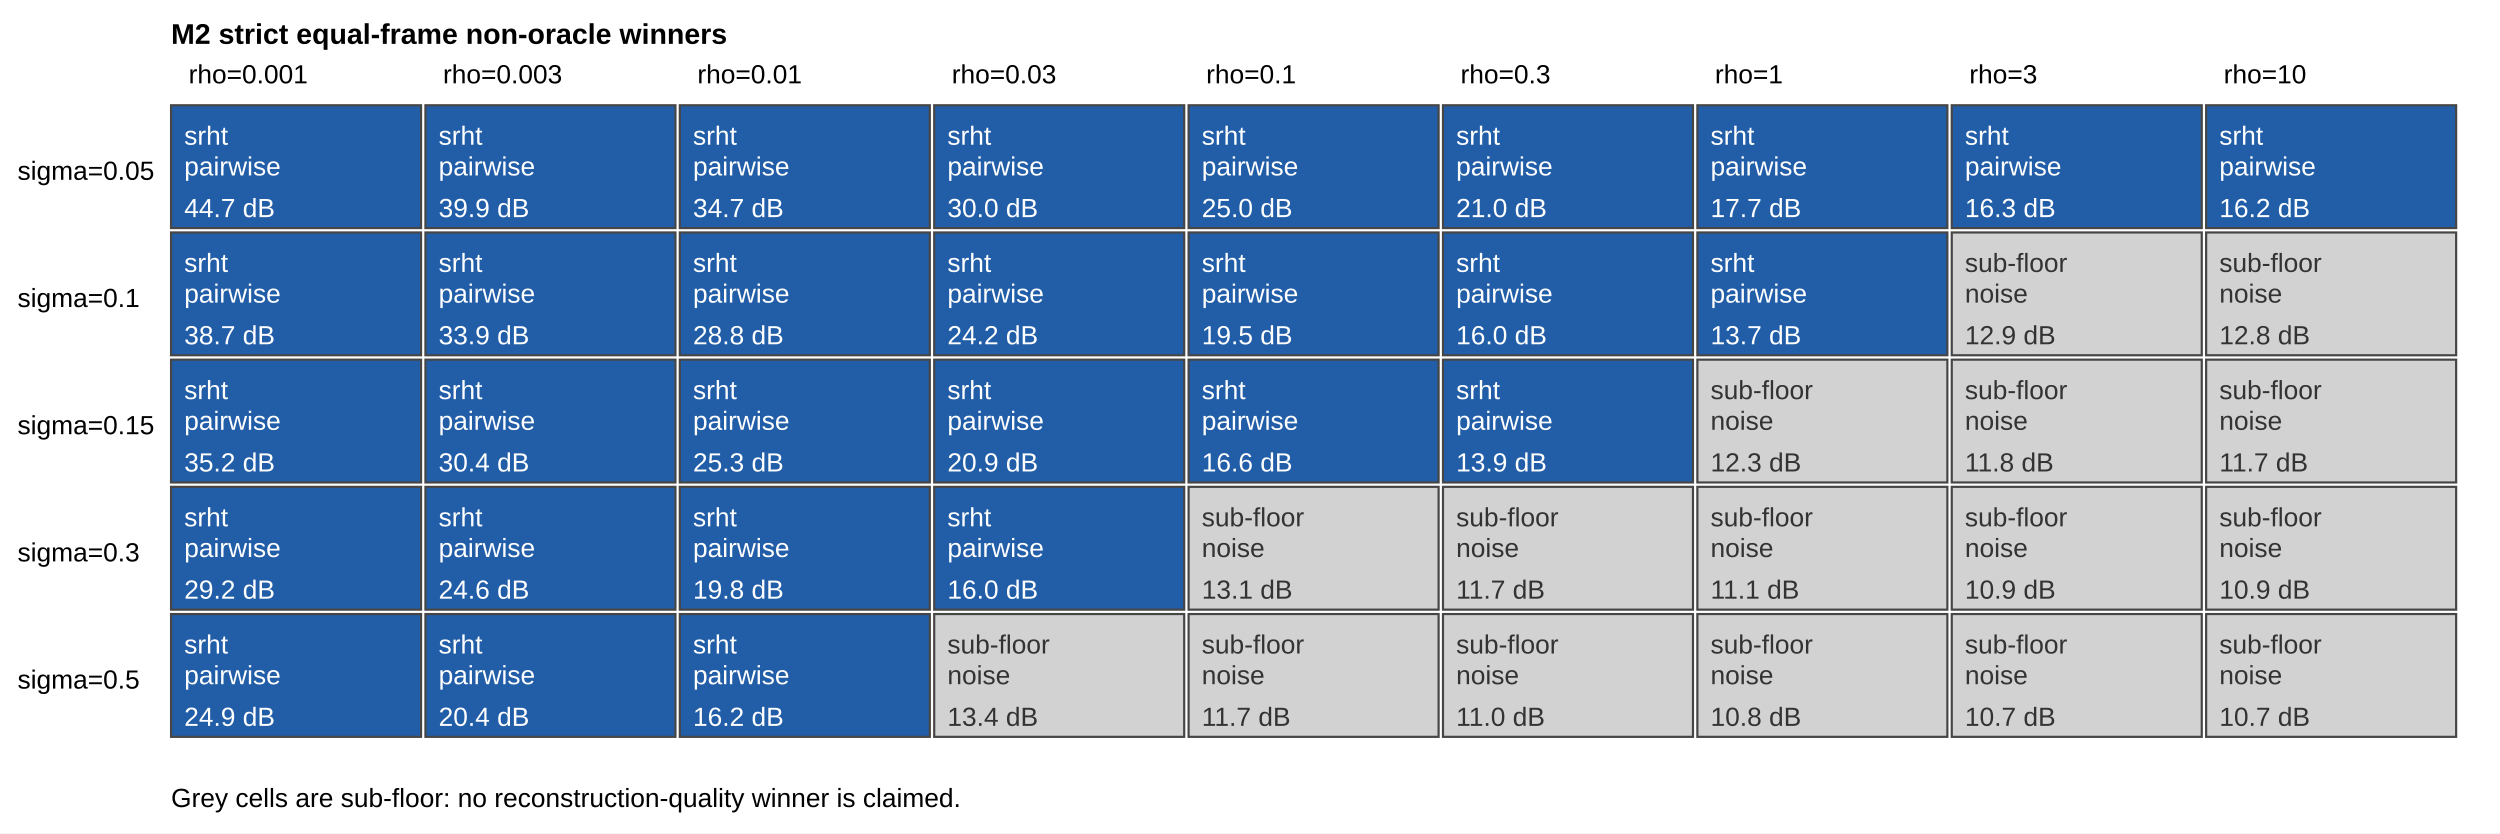
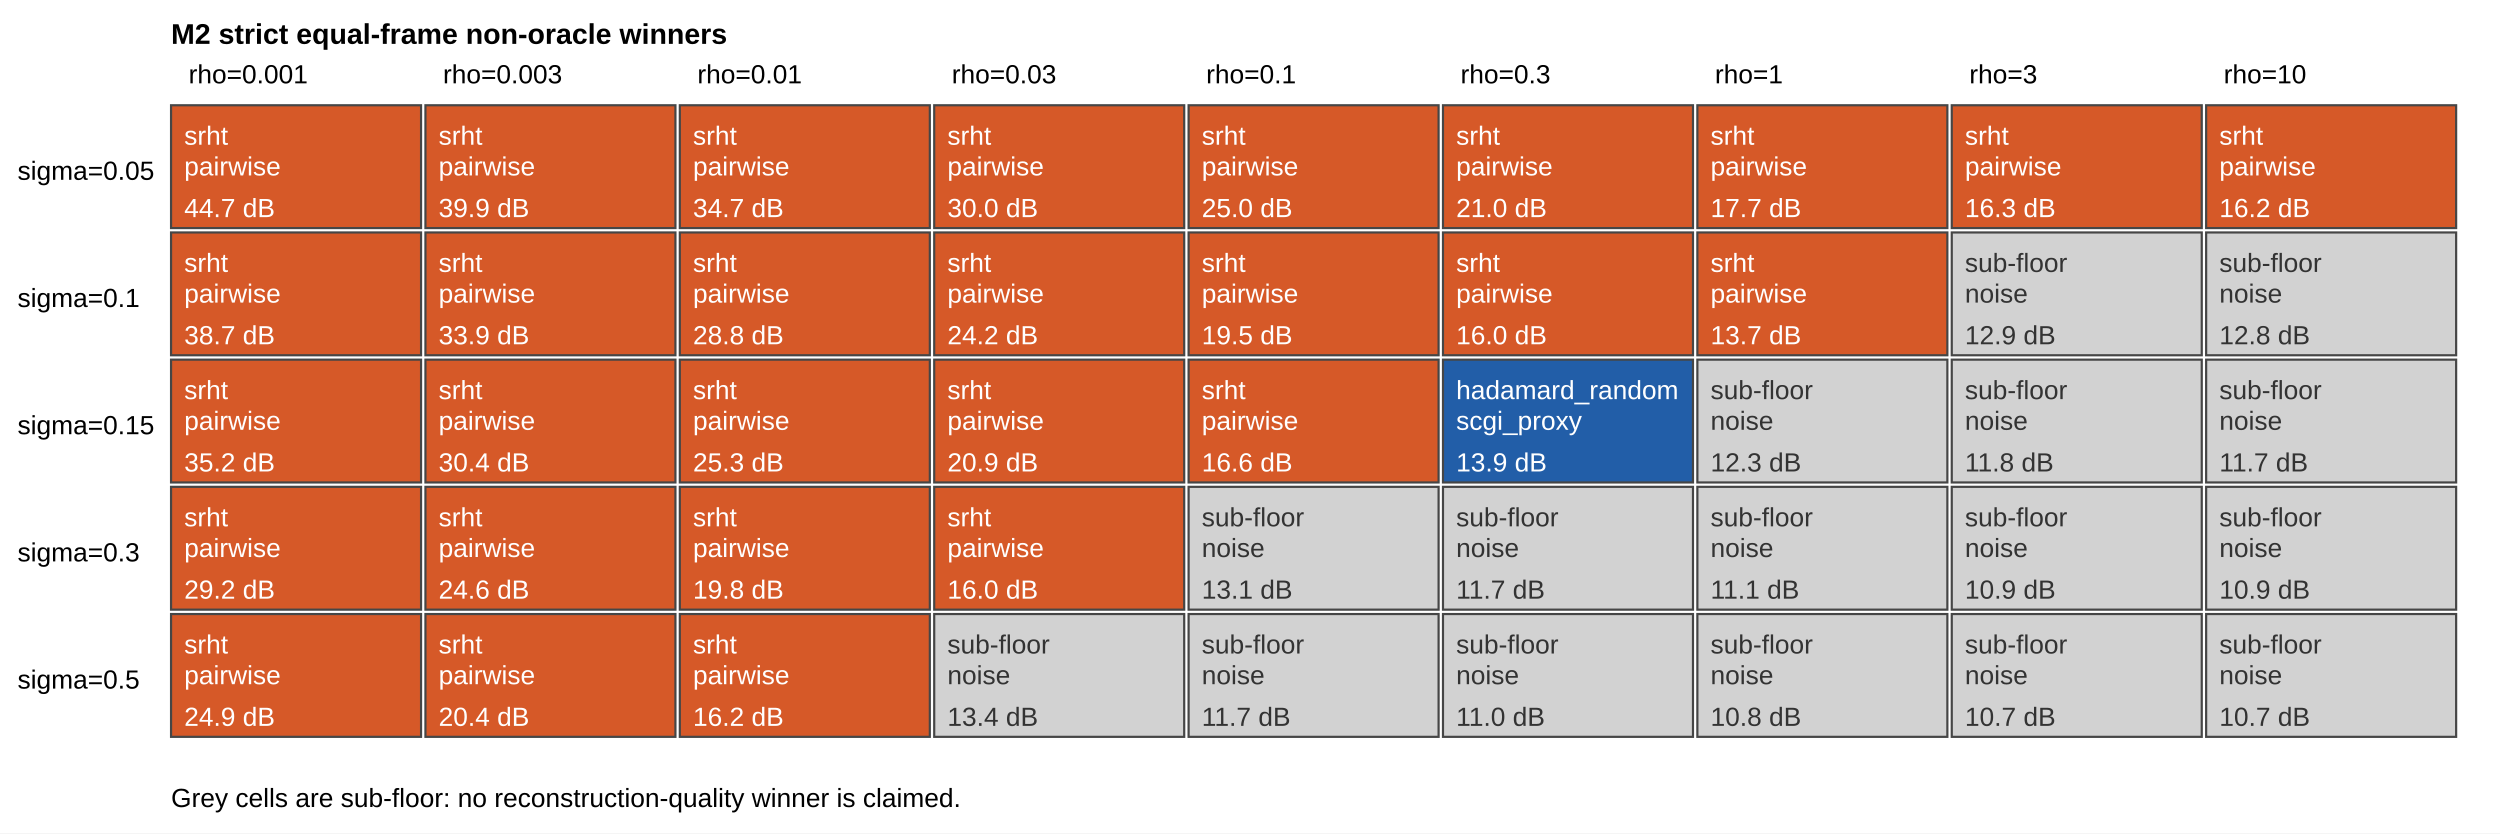
<svg xmlns="http://www.w3.org/2000/svg" width="1140" height="380" viewBox="0 0 1140 380">
  <rect width="100%" height="100%" fill="#ffffff" />
  <text x="78" y="20" font-family="Arial, Helvetica, sans-serif" font-size="13" font-weight="bold" fill="#000000">M2 strict equal-frame non-oracle winners</text>
  <text x="86" y="38" font-family="Arial, Helvetica, sans-serif" font-size="12" font-weight="normal" fill="#000000">rho=0.001</text>
  <text x="202" y="38" font-family="Arial, Helvetica, sans-serif" font-size="12" font-weight="normal" fill="#000000">rho=0.003</text>
  <text x="318" y="38" font-family="Arial, Helvetica, sans-serif" font-size="12" font-weight="normal" fill="#000000">rho=0.01</text>
  <text x="434" y="38" font-family="Arial, Helvetica, sans-serif" font-size="12" font-weight="normal" fill="#000000">rho=0.03</text>
  <text x="550" y="38" font-family="Arial, Helvetica, sans-serif" font-size="12" font-weight="normal" fill="#000000">rho=0.1</text>
  <text x="666" y="38" font-family="Arial, Helvetica, sans-serif" font-size="12" font-weight="normal" fill="#000000">rho=0.3</text>
  <text x="782" y="38" font-family="Arial, Helvetica, sans-serif" font-size="12" font-weight="normal" fill="#000000">rho=1</text>
  <text x="898" y="38" font-family="Arial, Helvetica, sans-serif" font-size="12" font-weight="normal" fill="#000000">rho=3</text>
  <text x="1014" y="38" font-family="Arial, Helvetica, sans-serif" font-size="12" font-weight="normal" fill="#000000">rho=10</text>
  <text x="8" y="82" font-family="Arial, Helvetica, sans-serif" font-size="12" font-weight="normal" fill="#000000">sigma=0.05</text>
  <text x="8" y="140" font-family="Arial, Helvetica, sans-serif" font-size="12" font-weight="normal" fill="#000000">sigma=0.1</text>
  <text x="8" y="198" font-family="Arial, Helvetica, sans-serif" font-size="12" font-weight="normal" fill="#000000">sigma=0.15</text>
  <text x="8" y="256" font-family="Arial, Helvetica, sans-serif" font-size="12" font-weight="normal" fill="#000000">sigma=0.3</text>
  <text x="8" y="314" font-family="Arial, Helvetica, sans-serif" font-size="12" font-weight="normal" fill="#000000">sigma=0.5</text>
-   <rect x="78" y="48" width="114" height="56" fill="#225ea8" stroke="#464646" />
+   <rect x="78" y="48" width="114" height="56" fill="#d65928" stroke="#464646" />
  <text x="84" y="66" font-family="Arial, Helvetica, sans-serif" font-size="12" font-weight="normal" fill="#ffffff">srht</text>
  <text x="84" y="80" font-family="Arial, Helvetica, sans-serif" font-size="12" font-weight="normal" fill="#ffffff">pairwise</text>
  <text x="84" y="99" font-family="Arial, Helvetica, sans-serif" font-size="12" font-weight="normal" fill="#ffffff">44.7 dB</text>
-   <rect x="194" y="48" width="114" height="56" fill="#225ea8" stroke="#464646" />
+   <rect x="194" y="48" width="114" height="56" fill="#d65928" stroke="#464646" />
  <text x="200" y="66" font-family="Arial, Helvetica, sans-serif" font-size="12" font-weight="normal" fill="#ffffff">srht</text>
  <text x="200" y="80" font-family="Arial, Helvetica, sans-serif" font-size="12" font-weight="normal" fill="#ffffff">pairwise</text>
  <text x="200" y="99" font-family="Arial, Helvetica, sans-serif" font-size="12" font-weight="normal" fill="#ffffff">39.9 dB</text>
-   <rect x="310" y="48" width="114" height="56" fill="#225ea8" stroke="#464646" />
+   <rect x="310" y="48" width="114" height="56" fill="#d65928" stroke="#464646" />
  <text x="316" y="66" font-family="Arial, Helvetica, sans-serif" font-size="12" font-weight="normal" fill="#ffffff">srht</text>
  <text x="316" y="80" font-family="Arial, Helvetica, sans-serif" font-size="12" font-weight="normal" fill="#ffffff">pairwise</text>
  <text x="316" y="99" font-family="Arial, Helvetica, sans-serif" font-size="12" font-weight="normal" fill="#ffffff">34.7 dB</text>
-   <rect x="426" y="48" width="114" height="56" fill="#225ea8" stroke="#464646" />
+   <rect x="426" y="48" width="114" height="56" fill="#d65928" stroke="#464646" />
  <text x="432" y="66" font-family="Arial, Helvetica, sans-serif" font-size="12" font-weight="normal" fill="#ffffff">srht</text>
  <text x="432" y="80" font-family="Arial, Helvetica, sans-serif" font-size="12" font-weight="normal" fill="#ffffff">pairwise</text>
  <text x="432" y="99" font-family="Arial, Helvetica, sans-serif" font-size="12" font-weight="normal" fill="#ffffff">30.0 dB</text>
-   <rect x="542" y="48" width="114" height="56" fill="#225ea8" stroke="#464646" />
+   <rect x="542" y="48" width="114" height="56" fill="#d65928" stroke="#464646" />
  <text x="548" y="66" font-family="Arial, Helvetica, sans-serif" font-size="12" font-weight="normal" fill="#ffffff">srht</text>
  <text x="548" y="80" font-family="Arial, Helvetica, sans-serif" font-size="12" font-weight="normal" fill="#ffffff">pairwise</text>
  <text x="548" y="99" font-family="Arial, Helvetica, sans-serif" font-size="12" font-weight="normal" fill="#ffffff">25.0 dB</text>
-   <rect x="658" y="48" width="114" height="56" fill="#225ea8" stroke="#464646" />
+   <rect x="658" y="48" width="114" height="56" fill="#d65928" stroke="#464646" />
  <text x="664" y="66" font-family="Arial, Helvetica, sans-serif" font-size="12" font-weight="normal" fill="#ffffff">srht</text>
  <text x="664" y="80" font-family="Arial, Helvetica, sans-serif" font-size="12" font-weight="normal" fill="#ffffff">pairwise</text>
  <text x="664" y="99" font-family="Arial, Helvetica, sans-serif" font-size="12" font-weight="normal" fill="#ffffff">21.0 dB</text>
-   <rect x="774" y="48" width="114" height="56" fill="#225ea8" stroke="#464646" />
+   <rect x="774" y="48" width="114" height="56" fill="#d65928" stroke="#464646" />
  <text x="780" y="66" font-family="Arial, Helvetica, sans-serif" font-size="12" font-weight="normal" fill="#ffffff">srht</text>
  <text x="780" y="80" font-family="Arial, Helvetica, sans-serif" font-size="12" font-weight="normal" fill="#ffffff">pairwise</text>
  <text x="780" y="99" font-family="Arial, Helvetica, sans-serif" font-size="12" font-weight="normal" fill="#ffffff">17.7 dB</text>
-   <rect x="890" y="48" width="114" height="56" fill="#225ea8" stroke="#464646" />
+   <rect x="890" y="48" width="114" height="56" fill="#d65928" stroke="#464646" />
  <text x="896" y="66" font-family="Arial, Helvetica, sans-serif" font-size="12" font-weight="normal" fill="#ffffff">srht</text>
  <text x="896" y="80" font-family="Arial, Helvetica, sans-serif" font-size="12" font-weight="normal" fill="#ffffff">pairwise</text>
  <text x="896" y="99" font-family="Arial, Helvetica, sans-serif" font-size="12" font-weight="normal" fill="#ffffff">16.3 dB</text>
-   <rect x="1006" y="48" width="114" height="56" fill="#225ea8" stroke="#464646" />
+   <rect x="1006" y="48" width="114" height="56" fill="#d65928" stroke="#464646" />
  <text x="1012" y="66" font-family="Arial, Helvetica, sans-serif" font-size="12" font-weight="normal" fill="#ffffff">srht</text>
  <text x="1012" y="80" font-family="Arial, Helvetica, sans-serif" font-size="12" font-weight="normal" fill="#ffffff">pairwise</text>
  <text x="1012" y="99" font-family="Arial, Helvetica, sans-serif" font-size="12" font-weight="normal" fill="#ffffff">16.2 dB</text>
-   <rect x="78" y="106" width="114" height="56" fill="#225ea8" stroke="#464646" />
+   <rect x="78" y="106" width="114" height="56" fill="#d65928" stroke="#464646" />
  <text x="84" y="124" font-family="Arial, Helvetica, sans-serif" font-size="12" font-weight="normal" fill="#ffffff">srht</text>
  <text x="84" y="138" font-family="Arial, Helvetica, sans-serif" font-size="12" font-weight="normal" fill="#ffffff">pairwise</text>
  <text x="84" y="157" font-family="Arial, Helvetica, sans-serif" font-size="12" font-weight="normal" fill="#ffffff">38.7 dB</text>
-   <rect x="194" y="106" width="114" height="56" fill="#225ea8" stroke="#464646" />
+   <rect x="194" y="106" width="114" height="56" fill="#d65928" stroke="#464646" />
  <text x="200" y="124" font-family="Arial, Helvetica, sans-serif" font-size="12" font-weight="normal" fill="#ffffff">srht</text>
  <text x="200" y="138" font-family="Arial, Helvetica, sans-serif" font-size="12" font-weight="normal" fill="#ffffff">pairwise</text>
  <text x="200" y="157" font-family="Arial, Helvetica, sans-serif" font-size="12" font-weight="normal" fill="#ffffff">33.9 dB</text>
-   <rect x="310" y="106" width="114" height="56" fill="#225ea8" stroke="#464646" />
+   <rect x="310" y="106" width="114" height="56" fill="#d65928" stroke="#464646" />
  <text x="316" y="124" font-family="Arial, Helvetica, sans-serif" font-size="12" font-weight="normal" fill="#ffffff">srht</text>
  <text x="316" y="138" font-family="Arial, Helvetica, sans-serif" font-size="12" font-weight="normal" fill="#ffffff">pairwise</text>
  <text x="316" y="157" font-family="Arial, Helvetica, sans-serif" font-size="12" font-weight="normal" fill="#ffffff">28.8 dB</text>
-   <rect x="426" y="106" width="114" height="56" fill="#225ea8" stroke="#464646" />
+   <rect x="426" y="106" width="114" height="56" fill="#d65928" stroke="#464646" />
  <text x="432" y="124" font-family="Arial, Helvetica, sans-serif" font-size="12" font-weight="normal" fill="#ffffff">srht</text>
  <text x="432" y="138" font-family="Arial, Helvetica, sans-serif" font-size="12" font-weight="normal" fill="#ffffff">pairwise</text>
  <text x="432" y="157" font-family="Arial, Helvetica, sans-serif" font-size="12" font-weight="normal" fill="#ffffff">24.2 dB</text>
-   <rect x="542" y="106" width="114" height="56" fill="#225ea8" stroke="#464646" />
+   <rect x="542" y="106" width="114" height="56" fill="#d65928" stroke="#464646" />
  <text x="548" y="124" font-family="Arial, Helvetica, sans-serif" font-size="12" font-weight="normal" fill="#ffffff">srht</text>
  <text x="548" y="138" font-family="Arial, Helvetica, sans-serif" font-size="12" font-weight="normal" fill="#ffffff">pairwise</text>
  <text x="548" y="157" font-family="Arial, Helvetica, sans-serif" font-size="12" font-weight="normal" fill="#ffffff">19.5 dB</text>
-   <rect x="658" y="106" width="114" height="56" fill="#225ea8" stroke="#464646" />
+   <rect x="658" y="106" width="114" height="56" fill="#d65928" stroke="#464646" />
  <text x="664" y="124" font-family="Arial, Helvetica, sans-serif" font-size="12" font-weight="normal" fill="#ffffff">srht</text>
  <text x="664" y="138" font-family="Arial, Helvetica, sans-serif" font-size="12" font-weight="normal" fill="#ffffff">pairwise</text>
  <text x="664" y="157" font-family="Arial, Helvetica, sans-serif" font-size="12" font-weight="normal" fill="#ffffff">16.0 dB</text>
-   <rect x="774" y="106" width="114" height="56" fill="#225ea8" stroke="#464646" />
+   <rect x="774" y="106" width="114" height="56" fill="#d65928" stroke="#464646" />
  <text x="780" y="124" font-family="Arial, Helvetica, sans-serif" font-size="12" font-weight="normal" fill="#ffffff">srht</text>
  <text x="780" y="138" font-family="Arial, Helvetica, sans-serif" font-size="12" font-weight="normal" fill="#ffffff">pairwise</text>
  <text x="780" y="157" font-family="Arial, Helvetica, sans-serif" font-size="12" font-weight="normal" fill="#ffffff">13.7 dB</text>
  <rect x="890" y="106" width="114" height="56" fill="#d2d2d2" stroke="#464646" />
  <text x="896" y="124" font-family="Arial, Helvetica, sans-serif" font-size="12" font-weight="normal" fill="#333333">sub-floor</text>
  <text x="896" y="138" font-family="Arial, Helvetica, sans-serif" font-size="12" font-weight="normal" fill="#333333">noise</text>
  <text x="896" y="157" font-family="Arial, Helvetica, sans-serif" font-size="12" font-weight="normal" fill="#333333">12.9 dB</text>
  <rect x="1006" y="106" width="114" height="56" fill="#d2d2d2" stroke="#464646" />
  <text x="1012" y="124" font-family="Arial, Helvetica, sans-serif" font-size="12" font-weight="normal" fill="#333333">sub-floor</text>
  <text x="1012" y="138" font-family="Arial, Helvetica, sans-serif" font-size="12" font-weight="normal" fill="#333333">noise</text>
  <text x="1012" y="157" font-family="Arial, Helvetica, sans-serif" font-size="12" font-weight="normal" fill="#333333">12.8 dB</text>
-   <rect x="78" y="164" width="114" height="56" fill="#225ea8" stroke="#464646" />
+   <rect x="78" y="164" width="114" height="56" fill="#d65928" stroke="#464646" />
  <text x="84" y="182" font-family="Arial, Helvetica, sans-serif" font-size="12" font-weight="normal" fill="#ffffff">srht</text>
  <text x="84" y="196" font-family="Arial, Helvetica, sans-serif" font-size="12" font-weight="normal" fill="#ffffff">pairwise</text>
  <text x="84" y="215" font-family="Arial, Helvetica, sans-serif" font-size="12" font-weight="normal" fill="#ffffff">35.2 dB</text>
-   <rect x="194" y="164" width="114" height="56" fill="#225ea8" stroke="#464646" />
+   <rect x="194" y="164" width="114" height="56" fill="#d65928" stroke="#464646" />
  <text x="200" y="182" font-family="Arial, Helvetica, sans-serif" font-size="12" font-weight="normal" fill="#ffffff">srht</text>
  <text x="200" y="196" font-family="Arial, Helvetica, sans-serif" font-size="12" font-weight="normal" fill="#ffffff">pairwise</text>
  <text x="200" y="215" font-family="Arial, Helvetica, sans-serif" font-size="12" font-weight="normal" fill="#ffffff">30.4 dB</text>
-   <rect x="310" y="164" width="114" height="56" fill="#225ea8" stroke="#464646" />
+   <rect x="310" y="164" width="114" height="56" fill="#d65928" stroke="#464646" />
  <text x="316" y="182" font-family="Arial, Helvetica, sans-serif" font-size="12" font-weight="normal" fill="#ffffff">srht</text>
  <text x="316" y="196" font-family="Arial, Helvetica, sans-serif" font-size="12" font-weight="normal" fill="#ffffff">pairwise</text>
  <text x="316" y="215" font-family="Arial, Helvetica, sans-serif" font-size="12" font-weight="normal" fill="#ffffff">25.3 dB</text>
-   <rect x="426" y="164" width="114" height="56" fill="#225ea8" stroke="#464646" />
+   <rect x="426" y="164" width="114" height="56" fill="#d65928" stroke="#464646" />
  <text x="432" y="182" font-family="Arial, Helvetica, sans-serif" font-size="12" font-weight="normal" fill="#ffffff">srht</text>
  <text x="432" y="196" font-family="Arial, Helvetica, sans-serif" font-size="12" font-weight="normal" fill="#ffffff">pairwise</text>
  <text x="432" y="215" font-family="Arial, Helvetica, sans-serif" font-size="12" font-weight="normal" fill="#ffffff">20.9 dB</text>
-   <rect x="542" y="164" width="114" height="56" fill="#225ea8" stroke="#464646" />
+   <rect x="542" y="164" width="114" height="56" fill="#d65928" stroke="#464646" />
  <text x="548" y="182" font-family="Arial, Helvetica, sans-serif" font-size="12" font-weight="normal" fill="#ffffff">srht</text>
  <text x="548" y="196" font-family="Arial, Helvetica, sans-serif" font-size="12" font-weight="normal" fill="#ffffff">pairwise</text>
  <text x="548" y="215" font-family="Arial, Helvetica, sans-serif" font-size="12" font-weight="normal" fill="#ffffff">16.6 dB</text>
  <rect x="658" y="164" width="114" height="56" fill="#225ea8" stroke="#464646" />
-   <text x="664" y="182" font-family="Arial, Helvetica, sans-serif" font-size="12" font-weight="normal" fill="#ffffff">srht</text>
-   <text x="664" y="196" font-family="Arial, Helvetica, sans-serif" font-size="12" font-weight="normal" fill="#ffffff">pairwise</text>
+   <text x="664" y="182" font-family="Arial, Helvetica, sans-serif" font-size="12" font-weight="normal" fill="#ffffff">hadamard_random</text>
+   <text x="664" y="196" font-family="Arial, Helvetica, sans-serif" font-size="12" font-weight="normal" fill="#ffffff">scgi_proxy</text>
  <text x="664" y="215" font-family="Arial, Helvetica, sans-serif" font-size="12" font-weight="normal" fill="#ffffff">13.9 dB</text>
  <rect x="774" y="164" width="114" height="56" fill="#d2d2d2" stroke="#464646" />
  <text x="780" y="182" font-family="Arial, Helvetica, sans-serif" font-size="12" font-weight="normal" fill="#333333">sub-floor</text>
  <text x="780" y="196" font-family="Arial, Helvetica, sans-serif" font-size="12" font-weight="normal" fill="#333333">noise</text>
  <text x="780" y="215" font-family="Arial, Helvetica, sans-serif" font-size="12" font-weight="normal" fill="#333333">12.3 dB</text>
  <rect x="890" y="164" width="114" height="56" fill="#d2d2d2" stroke="#464646" />
  <text x="896" y="182" font-family="Arial, Helvetica, sans-serif" font-size="12" font-weight="normal" fill="#333333">sub-floor</text>
  <text x="896" y="196" font-family="Arial, Helvetica, sans-serif" font-size="12" font-weight="normal" fill="#333333">noise</text>
  <text x="896" y="215" font-family="Arial, Helvetica, sans-serif" font-size="12" font-weight="normal" fill="#333333">11.8 dB</text>
  <rect x="1006" y="164" width="114" height="56" fill="#d2d2d2" stroke="#464646" />
  <text x="1012" y="182" font-family="Arial, Helvetica, sans-serif" font-size="12" font-weight="normal" fill="#333333">sub-floor</text>
  <text x="1012" y="196" font-family="Arial, Helvetica, sans-serif" font-size="12" font-weight="normal" fill="#333333">noise</text>
  <text x="1012" y="215" font-family="Arial, Helvetica, sans-serif" font-size="12" font-weight="normal" fill="#333333">11.7 dB</text>
-   <rect x="78" y="222" width="114" height="56" fill="#225ea8" stroke="#464646" />
+   <rect x="78" y="222" width="114" height="56" fill="#d65928" stroke="#464646" />
  <text x="84" y="240" font-family="Arial, Helvetica, sans-serif" font-size="12" font-weight="normal" fill="#ffffff">srht</text>
  <text x="84" y="254" font-family="Arial, Helvetica, sans-serif" font-size="12" font-weight="normal" fill="#ffffff">pairwise</text>
  <text x="84" y="273" font-family="Arial, Helvetica, sans-serif" font-size="12" font-weight="normal" fill="#ffffff">29.2 dB</text>
-   <rect x="194" y="222" width="114" height="56" fill="#225ea8" stroke="#464646" />
+   <rect x="194" y="222" width="114" height="56" fill="#d65928" stroke="#464646" />
  <text x="200" y="240" font-family="Arial, Helvetica, sans-serif" font-size="12" font-weight="normal" fill="#ffffff">srht</text>
  <text x="200" y="254" font-family="Arial, Helvetica, sans-serif" font-size="12" font-weight="normal" fill="#ffffff">pairwise</text>
  <text x="200" y="273" font-family="Arial, Helvetica, sans-serif" font-size="12" font-weight="normal" fill="#ffffff">24.6 dB</text>
-   <rect x="310" y="222" width="114" height="56" fill="#225ea8" stroke="#464646" />
+   <rect x="310" y="222" width="114" height="56" fill="#d65928" stroke="#464646" />
  <text x="316" y="240" font-family="Arial, Helvetica, sans-serif" font-size="12" font-weight="normal" fill="#ffffff">srht</text>
  <text x="316" y="254" font-family="Arial, Helvetica, sans-serif" font-size="12" font-weight="normal" fill="#ffffff">pairwise</text>
  <text x="316" y="273" font-family="Arial, Helvetica, sans-serif" font-size="12" font-weight="normal" fill="#ffffff">19.8 dB</text>
-   <rect x="426" y="222" width="114" height="56" fill="#225ea8" stroke="#464646" />
+   <rect x="426" y="222" width="114" height="56" fill="#d65928" stroke="#464646" />
  <text x="432" y="240" font-family="Arial, Helvetica, sans-serif" font-size="12" font-weight="normal" fill="#ffffff">srht</text>
  <text x="432" y="254" font-family="Arial, Helvetica, sans-serif" font-size="12" font-weight="normal" fill="#ffffff">pairwise</text>
  <text x="432" y="273" font-family="Arial, Helvetica, sans-serif" font-size="12" font-weight="normal" fill="#ffffff">16.0 dB</text>
  <rect x="542" y="222" width="114" height="56" fill="#d2d2d2" stroke="#464646" />
  <text x="548" y="240" font-family="Arial, Helvetica, sans-serif" font-size="12" font-weight="normal" fill="#333333">sub-floor</text>
  <text x="548" y="254" font-family="Arial, Helvetica, sans-serif" font-size="12" font-weight="normal" fill="#333333">noise</text>
  <text x="548" y="273" font-family="Arial, Helvetica, sans-serif" font-size="12" font-weight="normal" fill="#333333">13.1 dB</text>
  <rect x="658" y="222" width="114" height="56" fill="#d2d2d2" stroke="#464646" />
  <text x="664" y="240" font-family="Arial, Helvetica, sans-serif" font-size="12" font-weight="normal" fill="#333333">sub-floor</text>
  <text x="664" y="254" font-family="Arial, Helvetica, sans-serif" font-size="12" font-weight="normal" fill="#333333">noise</text>
  <text x="664" y="273" font-family="Arial, Helvetica, sans-serif" font-size="12" font-weight="normal" fill="#333333">11.7 dB</text>
  <rect x="774" y="222" width="114" height="56" fill="#d2d2d2" stroke="#464646" />
  <text x="780" y="240" font-family="Arial, Helvetica, sans-serif" font-size="12" font-weight="normal" fill="#333333">sub-floor</text>
  <text x="780" y="254" font-family="Arial, Helvetica, sans-serif" font-size="12" font-weight="normal" fill="#333333">noise</text>
  <text x="780" y="273" font-family="Arial, Helvetica, sans-serif" font-size="12" font-weight="normal" fill="#333333">11.1 dB</text>
  <rect x="890" y="222" width="114" height="56" fill="#d2d2d2" stroke="#464646" />
  <text x="896" y="240" font-family="Arial, Helvetica, sans-serif" font-size="12" font-weight="normal" fill="#333333">sub-floor</text>
  <text x="896" y="254" font-family="Arial, Helvetica, sans-serif" font-size="12" font-weight="normal" fill="#333333">noise</text>
  <text x="896" y="273" font-family="Arial, Helvetica, sans-serif" font-size="12" font-weight="normal" fill="#333333">10.9 dB</text>
  <rect x="1006" y="222" width="114" height="56" fill="#d2d2d2" stroke="#464646" />
  <text x="1012" y="240" font-family="Arial, Helvetica, sans-serif" font-size="12" font-weight="normal" fill="#333333">sub-floor</text>
  <text x="1012" y="254" font-family="Arial, Helvetica, sans-serif" font-size="12" font-weight="normal" fill="#333333">noise</text>
  <text x="1012" y="273" font-family="Arial, Helvetica, sans-serif" font-size="12" font-weight="normal" fill="#333333">10.9 dB</text>
-   <rect x="78" y="280" width="114" height="56" fill="#225ea8" stroke="#464646" />
+   <rect x="78" y="280" width="114" height="56" fill="#d65928" stroke="#464646" />
  <text x="84" y="298" font-family="Arial, Helvetica, sans-serif" font-size="12" font-weight="normal" fill="#ffffff">srht</text>
  <text x="84" y="312" font-family="Arial, Helvetica, sans-serif" font-size="12" font-weight="normal" fill="#ffffff">pairwise</text>
  <text x="84" y="331" font-family="Arial, Helvetica, sans-serif" font-size="12" font-weight="normal" fill="#ffffff">24.9 dB</text>
-   <rect x="194" y="280" width="114" height="56" fill="#225ea8" stroke="#464646" />
+   <rect x="194" y="280" width="114" height="56" fill="#d65928" stroke="#464646" />
  <text x="200" y="298" font-family="Arial, Helvetica, sans-serif" font-size="12" font-weight="normal" fill="#ffffff">srht</text>
  <text x="200" y="312" font-family="Arial, Helvetica, sans-serif" font-size="12" font-weight="normal" fill="#ffffff">pairwise</text>
  <text x="200" y="331" font-family="Arial, Helvetica, sans-serif" font-size="12" font-weight="normal" fill="#ffffff">20.4 dB</text>
-   <rect x="310" y="280" width="114" height="56" fill="#225ea8" stroke="#464646" />
+   <rect x="310" y="280" width="114" height="56" fill="#d65928" stroke="#464646" />
  <text x="316" y="298" font-family="Arial, Helvetica, sans-serif" font-size="12" font-weight="normal" fill="#ffffff">srht</text>
  <text x="316" y="312" font-family="Arial, Helvetica, sans-serif" font-size="12" font-weight="normal" fill="#ffffff">pairwise</text>
  <text x="316" y="331" font-family="Arial, Helvetica, sans-serif" font-size="12" font-weight="normal" fill="#ffffff">16.2 dB</text>
  <rect x="426" y="280" width="114" height="56" fill="#d2d2d2" stroke="#464646" />
  <text x="432" y="298" font-family="Arial, Helvetica, sans-serif" font-size="12" font-weight="normal" fill="#333333">sub-floor</text>
  <text x="432" y="312" font-family="Arial, Helvetica, sans-serif" font-size="12" font-weight="normal" fill="#333333">noise</text>
  <text x="432" y="331" font-family="Arial, Helvetica, sans-serif" font-size="12" font-weight="normal" fill="#333333">13.4 dB</text>
  <rect x="542" y="280" width="114" height="56" fill="#d2d2d2" stroke="#464646" />
  <text x="548" y="298" font-family="Arial, Helvetica, sans-serif" font-size="12" font-weight="normal" fill="#333333">sub-floor</text>
  <text x="548" y="312" font-family="Arial, Helvetica, sans-serif" font-size="12" font-weight="normal" fill="#333333">noise</text>
  <text x="548" y="331" font-family="Arial, Helvetica, sans-serif" font-size="12" font-weight="normal" fill="#333333">11.7 dB</text>
  <rect x="658" y="280" width="114" height="56" fill="#d2d2d2" stroke="#464646" />
  <text x="664" y="298" font-family="Arial, Helvetica, sans-serif" font-size="12" font-weight="normal" fill="#333333">sub-floor</text>
  <text x="664" y="312" font-family="Arial, Helvetica, sans-serif" font-size="12" font-weight="normal" fill="#333333">noise</text>
  <text x="664" y="331" font-family="Arial, Helvetica, sans-serif" font-size="12" font-weight="normal" fill="#333333">11.0 dB</text>
  <rect x="774" y="280" width="114" height="56" fill="#d2d2d2" stroke="#464646" />
  <text x="780" y="298" font-family="Arial, Helvetica, sans-serif" font-size="12" font-weight="normal" fill="#333333">sub-floor</text>
  <text x="780" y="312" font-family="Arial, Helvetica, sans-serif" font-size="12" font-weight="normal" fill="#333333">noise</text>
  <text x="780" y="331" font-family="Arial, Helvetica, sans-serif" font-size="12" font-weight="normal" fill="#333333">10.8 dB</text>
  <rect x="890" y="280" width="114" height="56" fill="#d2d2d2" stroke="#464646" />
  <text x="896" y="298" font-family="Arial, Helvetica, sans-serif" font-size="12" font-weight="normal" fill="#333333">sub-floor</text>
  <text x="896" y="312" font-family="Arial, Helvetica, sans-serif" font-size="12" font-weight="normal" fill="#333333">noise</text>
  <text x="896" y="331" font-family="Arial, Helvetica, sans-serif" font-size="12" font-weight="normal" fill="#333333">10.7 dB</text>
  <rect x="1006" y="280" width="114" height="56" fill="#d2d2d2" stroke="#464646" />
  <text x="1012" y="298" font-family="Arial, Helvetica, sans-serif" font-size="12" font-weight="normal" fill="#333333">sub-floor</text>
  <text x="1012" y="312" font-family="Arial, Helvetica, sans-serif" font-size="12" font-weight="normal" fill="#333333">noise</text>
  <text x="1012" y="331" font-family="Arial, Helvetica, sans-serif" font-size="12" font-weight="normal" fill="#333333">10.7 dB</text>
  <text x="78" y="368" font-family="Arial, Helvetica, sans-serif" font-size="12" font-weight="normal" fill="#000000">Grey cells are sub-floor: no reconstruction-quality winner is claimed.</text>
</svg>
